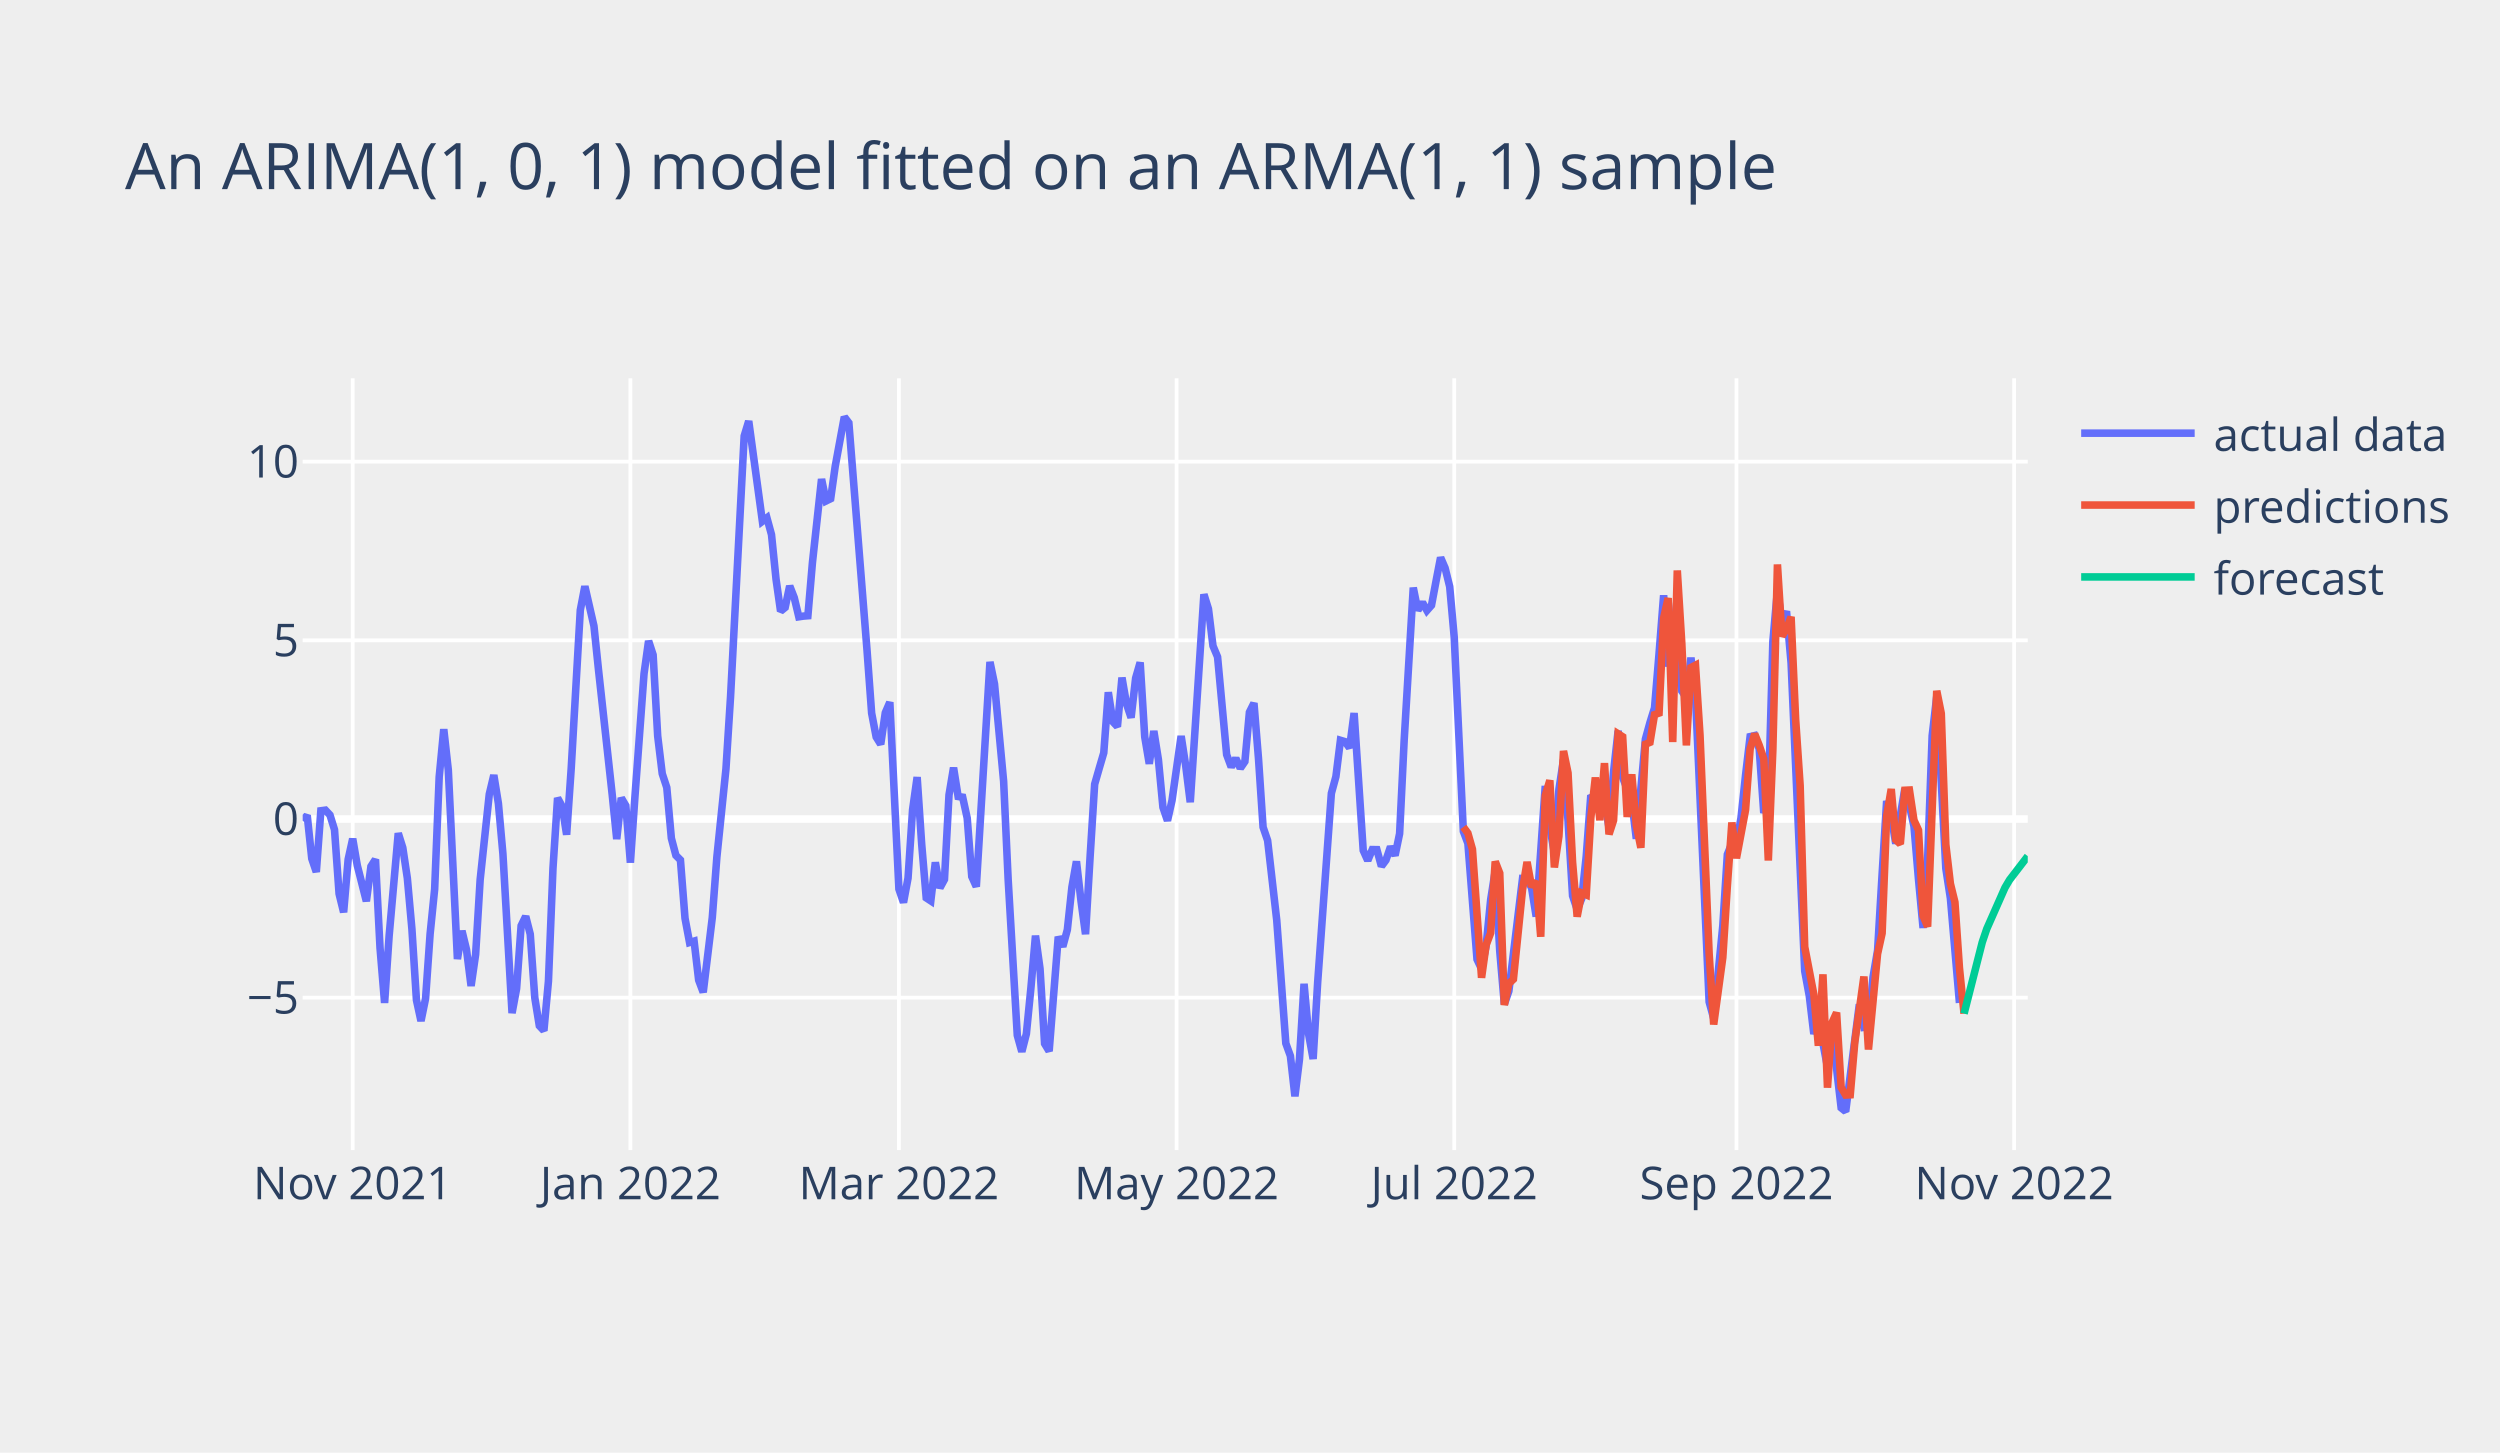
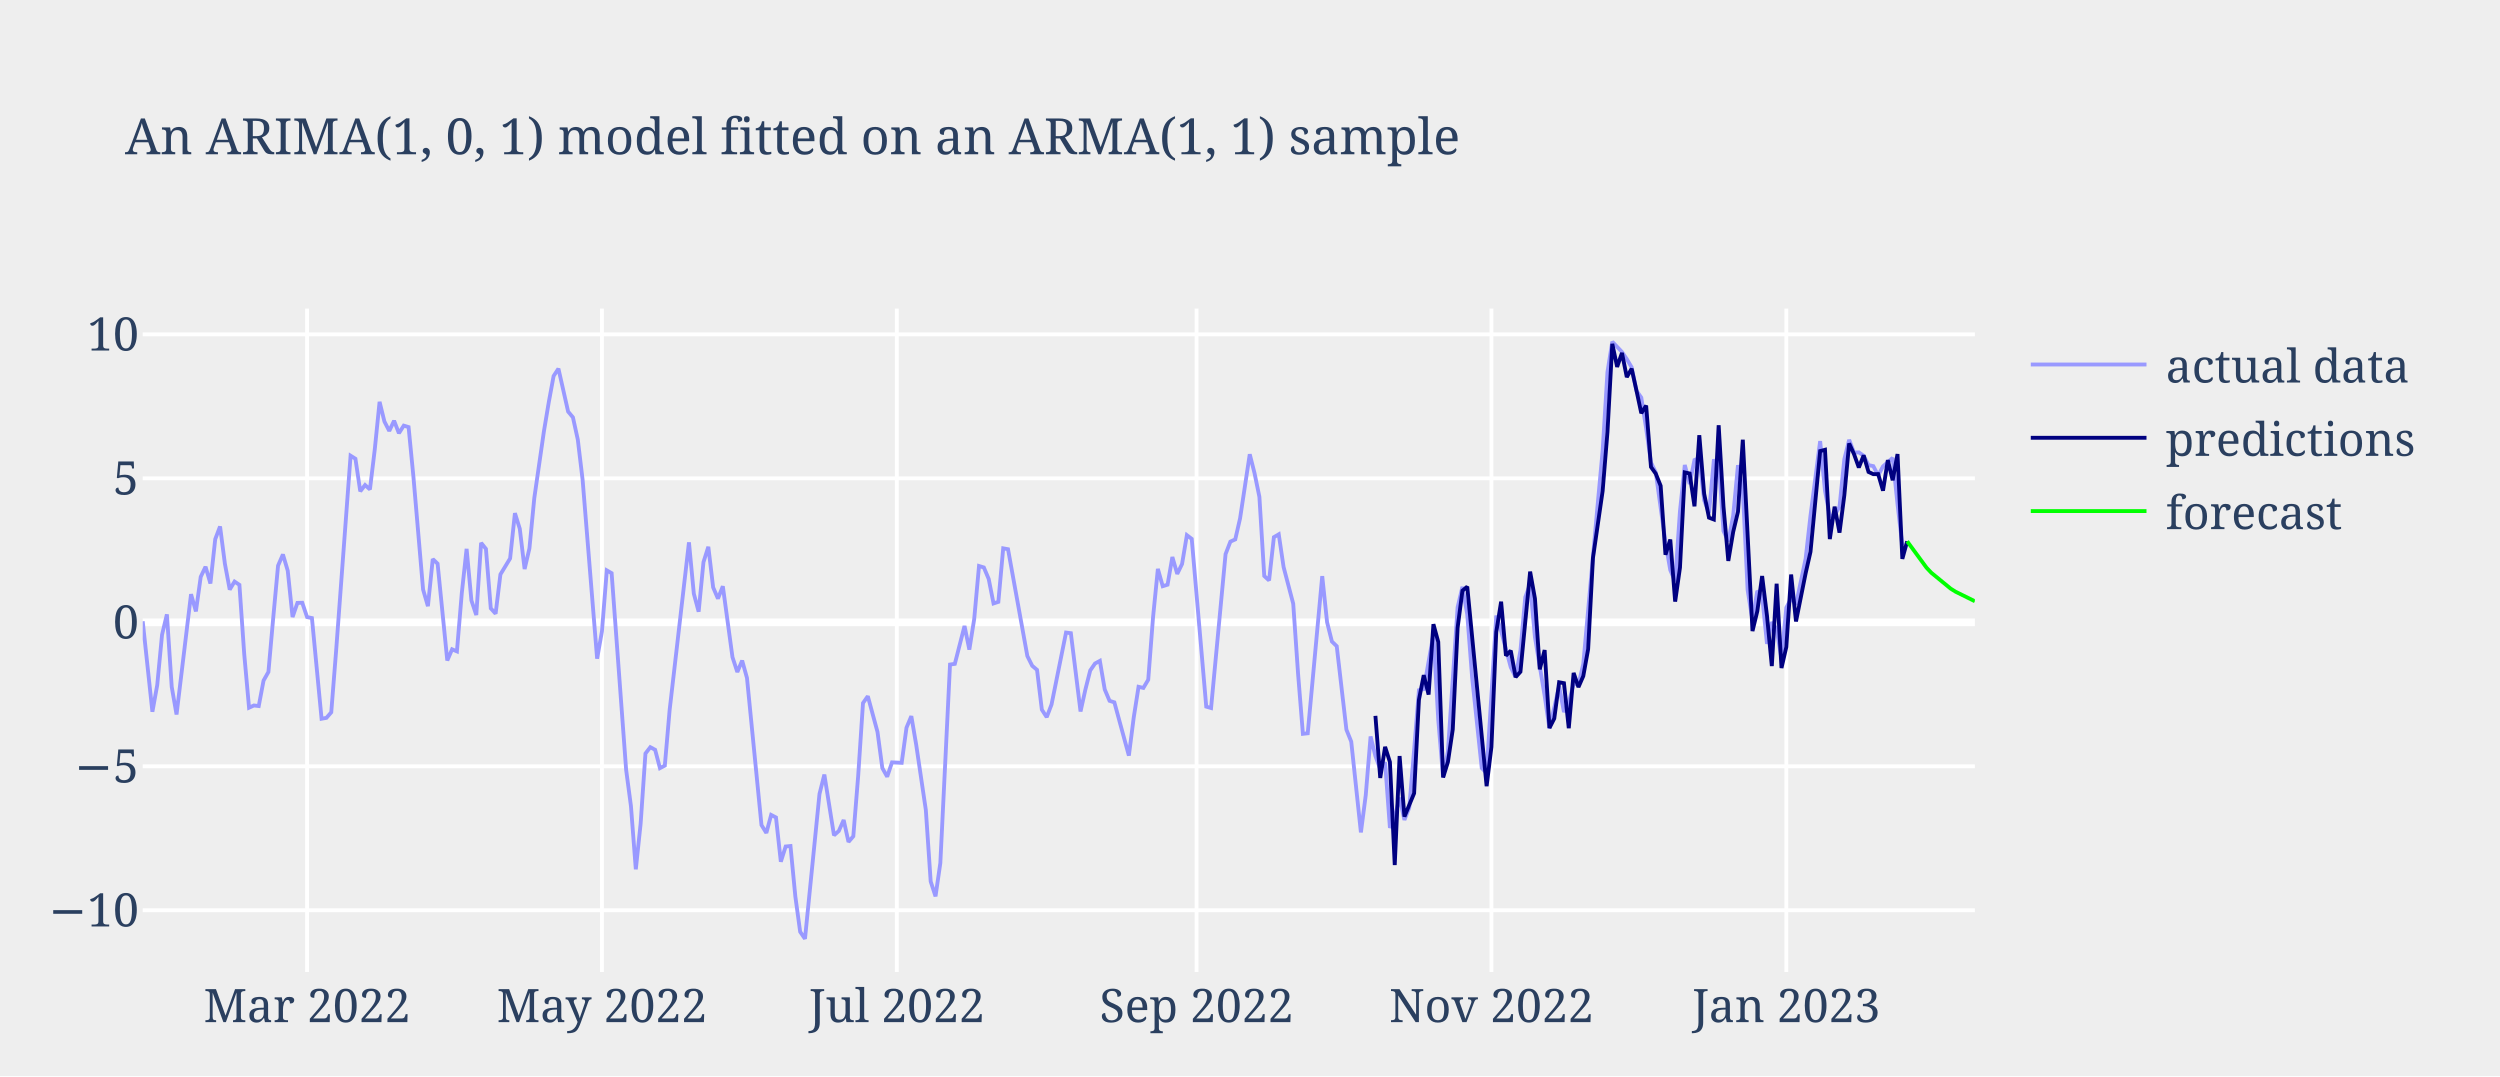
- <svg xmlns="http://www.w3.org/2000/svg" class="main-svg" width="660.828" height="384" style="" viewBox="0 0 660.828 384">
-   <rect x="0" y="0" width="660.828" height="384" style="fill: rgb(238, 238, 238); fill-opacity: 1;" />
-   <defs id="defs-81b8d3">
+ <svg xmlns="http://www.w3.org/2000/svg" class="main-svg" width="648.15" height="279" style="" viewBox="0 0 648.15 279">
+   <rect x="0" y="0" width="648.15" height="279" style="fill: rgb(238, 238, 238); fill-opacity: 1;" />
+   <defs id="defs-e0facd">
    <g class="clips">
-       <clipPath id="clip81b8d3xyplot" class="plotclip">
-         <rect width="456" height="204" />
-       </clipPath>
-       <clipPath class="axesclip" id="clip81b8d3x">
-         <rect x="80" y="0" width="456" height="384" />
-       </clipPath>
-       <clipPath class="axesclip" id="clip81b8d3y">
-         <rect x="0" y="100" width="660.828" height="204" />
-       </clipPath>
-       <clipPath class="axesclip" id="clip81b8d3xy">
-         <rect x="80" y="100" width="456" height="204" />
+       <clipPath id="clipe0facdxyplot" class="plotclip">
+         <rect width="475" height="172" />
+       </clipPath>
+       <clipPath class="axesclip" id="clipe0facdx">
+         <rect x="37" y="0" width="475" height="279" />
+       </clipPath>
+       <clipPath class="axesclip" id="clipe0facdy">
+         <rect x="0" y="80" width="648.15" height="172" />
+       </clipPath>
+       <clipPath class="axesclip" id="clipe0facdxy">
+         <rect x="37" y="80" width="475" height="172" />
      </clipPath>
    </g>
    <g class="gradients" />
    <g class="patterns" />
  </defs>
  <g class="bglayer" />
  <g class="layer-below">
    <g class="imagelayer" />
    <g class="shapelayer" />
  </g>
  <g class="cartesianlayer">
    <g class="subplot xy">
      <g class="layer-subplot">
        <g class="shapelayer" />
        <g class="imagelayer" />
      </g>
      <g class="gridlayer">
        <g class="x">
-           <path class="xgrid crisp" transform="translate(93.23,0)" d="M0,100v204" style="stroke: rgb(255, 255, 255); stroke-opacity: 1; stroke-width: 1px;" />
-           <path class="xgrid crisp" transform="translate(166.63,0)" d="M0,100v204" style="stroke: rgb(255, 255, 255); stroke-opacity: 1; stroke-width: 1px;" />
-           <path class="xgrid crisp" transform="translate(237.61,0)" d="M0,100v204" style="stroke: rgb(255, 255, 255); stroke-opacity: 1; stroke-width: 1px;" />
-           <path class="xgrid crisp" transform="translate(311.01,0)" d="M0,100v204" style="stroke: rgb(255, 255, 255); stroke-opacity: 1; stroke-width: 1px;" />
-           <path class="xgrid crisp" transform="translate(384.4,0)" d="M0,100v204" style="stroke: rgb(255, 255, 255); stroke-opacity: 1; stroke-width: 1px;" />
-           <path class="xgrid crisp" transform="translate(459,0)" d="M0,100v204" style="stroke: rgb(255, 255, 255); stroke-opacity: 1; stroke-width: 1px;" />
-           <path class="xgrid crisp" transform="translate(532.39,0)" d="M0,100v204" style="stroke: rgb(255, 255, 255); stroke-opacity: 1; stroke-width: 1px;" />
+           <path class="xgrid crisp" transform="translate(79.61,0)" d="M0,80v172" style="stroke: rgb(255, 255, 255); stroke-opacity: 1; stroke-width: 1px;" />
+           <path class="xgrid crisp" transform="translate(156.06,0)" d="M0,80v172" style="stroke: rgb(255, 255, 255); stroke-opacity: 1; stroke-width: 1px;" />
+           <path class="xgrid crisp" transform="translate(232.51,0)" d="M0,80v172" style="stroke: rgb(255, 255, 255); stroke-opacity: 1; stroke-width: 1px;" />
+           <path class="xgrid crisp" transform="translate(310.22,0)" d="M0,80v172" style="stroke: rgb(255, 255, 255); stroke-opacity: 1; stroke-width: 1px;" />
+           <path class="xgrid crisp" transform="translate(386.67,0)" d="M0,80v172" style="stroke: rgb(255, 255, 255); stroke-opacity: 1; stroke-width: 1px;" />
+           <path class="xgrid crisp" transform="translate(463.12,0)" d="M0,80v172" style="stroke: rgb(255, 255, 255); stroke-opacity: 1; stroke-width: 1px;" />
        </g>
        <g class="y">
-           <path class="ygrid crisp" transform="translate(0,263.71)" d="M80,0h456" style="stroke: rgb(255, 255, 255); stroke-opacity: 1; stroke-width: 1px;" />
-           <path class="ygrid crisp" transform="translate(0,169.26)" d="M80,0h456" style="stroke: rgb(255, 255, 255); stroke-opacity: 1; stroke-width: 1px;" />
-           <path class="ygrid crisp" transform="translate(0,122.03)" d="M80,0h456" style="stroke: rgb(255, 255, 255); stroke-opacity: 1; stroke-width: 1px;" />
+           <path class="ygrid crisp" transform="translate(0,235.99)" d="M37,0h475" style="stroke: rgb(255, 255, 255); stroke-opacity: 1; stroke-width: 1px;" />
+           <path class="ygrid crisp" transform="translate(0,198.67)" d="M37,0h475" style="stroke: rgb(255, 255, 255); stroke-opacity: 1; stroke-width: 1px;" />
+           <path class="ygrid crisp" transform="translate(0,124.01)" d="M37,0h475" style="stroke: rgb(255, 255, 255); stroke-opacity: 1; stroke-width: 1px;" />
+           <path class="ygrid crisp" transform="translate(0,86.68)" d="M37,0h475" style="stroke: rgb(255, 255, 255); stroke-opacity: 1; stroke-width: 1px;" />
        </g>
      </g>
      <g class="zerolinelayer">
-         <path class="yzl zl crisp" transform="translate(0,216.49)" d="M80,0h456" style="stroke: rgb(255, 255, 255); stroke-opacity: 1; stroke-width: 2px;" />
+         <path class="yzl zl crisp" transform="translate(0,161.34)" d="M37,0h475" style="stroke: rgb(255, 255, 255); stroke-opacity: 1; stroke-width: 2px;" />
      </g>
      <path class="xlines-below" />
      <path class="ylines-below" />
      <g class="overlines-below" />
      <g class="xaxislayer-below" />
      <g class="yaxislayer-below" />
      <g class="overaxes-below" />
-       <g class="plot" transform="translate(80,100)" clip-path="url(#clip81b8d3xyplot)">
+       <g class="plot" transform="translate(37,80)" clip-path="url(#clipe0facdxyplot)">
        <g class="scatterlayer mlayer">
-           <g class="trace scatter trace8ac551" style="stroke-miterlimit: 2; opacity: 1;">
+           <g class="trace scatter traceec77f2" style="stroke-miterlimit: 2; opacity: 1;">
            <g class="fills" />
            <g class="errorbars" />
            <g class="lines">
-               <path class="js-line" d="M0,116.94L1.2,115.51L2.41,126.96L3.61,130.49L4.81,114.31L6.02,114.15L7.22,115.43L8.42,119.31L9.63,136.25L10.83,141.15L12.03,127.16L13.23,121.7L14.44,128.75L16.84,138.23L18.05,129.02L19.25,127.16L20.45,150.53L21.66,165.1L22.86,147.37L25.27,120.25L26.47,124.08L27.67,132.11L28.88,145.56L30.08,164.34L31.28,169.88L32.49,163.93L33.69,146.88L34.89,135.05L36.09,105.37L37.3,92.75L38.5,103.52L40.91,153.51L42.11,146.05L43.31,151.02L44.52,160.62L45.72,152.3L46.92,132.51L49.33,109.94L50.53,104.88L51.74,112.37L52.94,125.75L55.35,167.79L56.55,161.32L57.75,144.7L58.96,142.21L60.16,146.93L61.36,163.73L62.56,171.14L63.77,172.44L64.97,159.35L66.17,129.5L67.38,110.93L68.58,113.13L69.78,120.64L70.99,103.07L73.39,61.28L74.6,54.97L77,65.48L78.21,77.14L81.82,110.01L83.02,121.8L84.22,110.92L85.42,112.96L86.63,128.03L87.83,110.64L90.24,78.07L91.44,69.42L92.64,73.1L93.85,94.58L95.05,104.51L96.25,108.16L97.46,121.57L98.66,126.11L99.86,127.32L101.07,142.73L102.27,149.13L103.47,148.77L104.68,159.08L105.88,162.29L108.28,142.53L109.49,126.54L111.89,103.27L113.1,84.26L116.71,15.25L117.91,11.3L121.52,37.79L122.72,36.88L123.93,41.32L125.13,53.1L126.33,61.56L127.54,60.57L128.74,54.89L129.94,57.96L131.15,63.04L132.35,62.86L133.55,62.76L134.75,48.73L137.16,26.63L138.36,32.41L139.57,31.82L140.77,23.28L143.18,10.2L144.38,11.78L149.19,72L150.4,88.5L151.6,94.81L152.8,96.74L154.01,88.4L155.21,85.62L157.61,135.02L158.82,138.56L160.02,132.13L161.22,114.06L162.43,105.41L163.63,123.13L164.83,137.33L166.04,138.13L167.24,127.94L168.44,134.71L169.65,132.48L170.85,110.12L172.05,102.91L173.26,110.54L174.46,110.72L175.66,116.23L176.87,131.7L178.07,134.37L181.68,74.97L182.88,80.8L185.29,106.54L186.49,132.55L188.9,173.67L190.1,177.99L191.3,173.28L192.51,161.05L193.71,147.32L194.91,156.04L196.12,175.87L197.32,177.86L199.73,147.61L200.93,150.21L202.13,145.77L203.34,134.48L204.54,127.68L205.74,138.13L206.94,146.94L208.15,126.41L209.35,107.3L210.55,103.12L211.76,99L212.96,82.98L214.16,90.77L215.37,92.06L216.57,79.11L217.77,86.05L218.98,89.7L220.18,79.26L221.38,75.1L222.59,94.79L223.79,101.89L224.99,93.22L226.2,100.77L227.4,113.39L228.6,116.93L229.8,111.57L232.21,94.55L233.41,102.34L234.62,112.05L235.82,93.91L238.23,57.1L239.43,60.95L240.63,70.74L241.84,73.64L244.24,99.48L245.45,102.74L246.65,100.44L247.85,103.07L249.06,101.3L250.26,88.25L251.46,85.85L252.66,100.52L253.87,118.64L255.07,122.16L257.48,143.23L258.68,159.46L259.88,175.78L261.09,179.12L262.29,189.78L263.49,180L264.7,160.05L265.9,173.31L267.1,179.92L268.31,159.52L271.92,109.71L273.12,105.29L274.32,95.68L275.53,96.04L276.73,97.68L277.93,88.48L280.34,124.79L281.54,127.47L282.74,124.57L283.95,124.59L285.15,128.97L286.35,127.36L287.56,123.8L288.76,126.13L289.96,120.35L291.17,95.61L293.57,55.33L294.78,61.34L295.98,59.22L297.18,61.37L298.39,60L299.59,53.6L300.79,47.37L301.99,50.16L303.2,55.07L304.4,68.5L306.81,119.74L308.01,122.93L310.42,153.59L311.62,156.14L312.82,150.06L314.03,137.82L315.23,130.21L316.43,151.39L317.64,165.44L318.84,161.98L322.45,132.23L323.65,132.31L324.85,134.73L326.06,142.27L328.46,107.75L329.67,118.73L330.87,125.47L332.07,108.68L333.28,100.8L334.48,116.99L335.68,136.79L336.89,140.38L338.09,137.56L339.29,126.33L340.5,110.23L341.7,111.33L342.9,108.41L344.11,111.55L345.31,118.78L346.51,104.06L347.72,93.17L348.92,105.51L351.32,111.7L352.53,121.71L354.93,95.37L356.14,90.98L357.34,87.12L358.54,72.75L359.75,57.35L360.95,76.19L362.15,69.46L363.36,57.94L364.56,82.68L365.76,84.36L366.97,73.83L368.17,83.97L371.78,164.84L372.98,169.18L375.39,144.7L376.59,125.87L377.79,122.88L379,122.83L380.2,116.21L381.4,104.94L382.61,94.71L383.81,94.44L385.01,97.95L386.22,114.89L387.42,111.72L388.62,69.6L389.83,56.04L391.03,64.34L392.23,61.58L393.44,75.22L397.04,156.69L398.25,163.24L399.45,173.31L400.65,169.4L403.06,182.1L404.26,172.09L406.67,192.83L407.87,193.8L411.48,165.48L412.69,171.55L413.89,171.38L415.09,158.31L416.3,151.26L417.5,131.1L418.7,111.72L419.91,115.74L421.11,123.01L422.31,115.56L423.51,108.5L424.72,112.97L425.92,118.39L427.12,132.47L428.33,145.29L429.53,127.24L430.73,94.47L431.94,84.07L434.34,129.55L435.55,137.44L437.95,165.1" style="vector-effect: non-scaling-stroke; fill: none; stroke: rgb(99, 110, 250); stroke-opacity: 1; stroke-width: 2px; opacity: 1;" />
+               <path class="js-line" style="vector-effect: non-scaling-stroke; fill: none; stroke: rgb(153, 153, 255); stroke-opacity: 1; stroke-width: 1px; opacity: 1;" d="M0,81.07L2.51,104.53L3.76,97.64L5.01,84.57L6.27,79.28L7.52,98.07L8.77,105.24L12.53,74.05L13.79,78.51L15.04,69.55L16.29,66.93L17.55,71.28L18.8,59.79L20.05,56.49L21.31,66.19L22.56,72.86L23.81,70.78L25.07,71.63L26.32,89.63L27.57,103.48L28.83,102.9L30.08,103.05L31.33,96.44L32.59,94.21L33.84,80.15L35.09,66.65L36.35,63.74L37.6,67.97L38.85,79.98L40.11,76.31L41.36,76.27L42.61,79.98L43.87,80.24L46.37,106.34L47.63,106.11L48.88,104.67L50.13,88.88L53.89,38.15L55.15,38.94L56.4,47.38L57.65,45.75L58.91,46.89L60.16,36.54L61.41,24.18L62.66,29.27L63.92,31.73L65.17,29.08L66.42,32.32L67.68,30.35L68.93,30.73L70.18,43.56L72.69,72.85L73.94,77.16L75.2,64.94L76.45,66.14L78.96,91.24L80.21,88.34L81.46,88.88L82.72,73.82L83.97,62.29L85.22,75.68L86.48,79.45L87.73,60.74L88.98,62.3L90.24,77.72L91.49,79.11L92.74,68.92L95.25,64.78L96.5,53.04L97.76,57.09L99.01,67.53L100.26,62.17L101.52,49.13L104.02,31.79L105.28,24.25L106.53,17.48L107.78,15.58L110.29,26.71L111.54,28.21L112.8,33.97L114.05,44.43L117.81,90.77L119.06,83.67L120.32,67.88L121.57,68.6L125.33,119.58L126.58,128.99L127.84,145.38L129.09,133.52L130.34,115.35L131.6,113.72L132.85,114.39L134.1,119.15L135.36,118.49L136.61,104.07L141.62,60.61L142.88,73.91L144.13,78.59L145.38,65.75L146.64,61.76L147.89,72.29L149.14,75.2L150.4,71.99L152.9,90.37L154.16,94.23L155.41,91.26L156.66,95.76L160.42,133.9L161.68,135.95L162.93,131.28L164.18,131.93L165.44,143.41L166.69,139.46L167.94,139.34L169.2,152.43L170.45,161.57L171.7,163.4L175.46,125.85L176.72,120.82L179.22,136.56L180.47,135.44L181.73,132.59L182.98,138.28L184.23,136.81L185.49,121.18L186.74,102.28L187.99,100.5L190.5,109.76L191.75,119.12L193.01,121.37L194.26,117.65L196.77,117.77L198.02,108.65L199.27,105.67L200.53,113.06L203.03,129.99L204.29,148.52L205.54,152.39L206.79,143.75L209.3,92.29L210.55,92.11L213.06,82.29L214.31,88.42L215.57,80.51L216.82,66.74L218.07,67.12L219.33,70.1L220.58,76.45L221.83,76.04L223.09,62.16L224.34,62.39L229.35,90.09L230.61,92.61L231.86,93.67L233.11,103.99L234.37,105.93L235.62,102.65L239.38,84L240.63,84.16L243.14,104.46L244.39,98.8L245.65,93.83L246.9,92.02L248.15,91.34L249.41,98.74L250.66,101.69L251.91,102.09L255.67,115.9L256.93,106.01L258.18,98.06L259.43,98.35L260.69,96.23L261.94,80.01L263.19,67.49L264.45,71.98L265.7,71.59L266.95,64.41L268.21,68.79L269.46,66.22L270.71,58.75L271.97,59.71L275.73,103.2L276.98,103.56L280.74,63.66L281.99,60.42L283.25,59.85L284.5,54.4L287.01,37.77L288.26,42.72L289.51,48.82L290.77,69.33L292.02,70.48L293.27,59.27L294.53,58.53L295.78,67L298.28,76.52L299.54,94.7L300.79,110.25L302.04,110.11L305.8,69.37L307.06,81.32L308.31,86.32L309.56,87.53L312.07,109.17L313.32,112.27L315.83,135.81L317.08,126.19L318.34,110.94L319.59,116.02L320.84,119.38L322.1,117.64L323.35,134.63L324.6,131.8L325.86,126.79L327.11,132.58L328.36,129.42L329.62,114.46L330.87,98.95L332.12,98.65L334.63,84.47L335.88,106.54L337.14,121.51L338.39,114.8L340.9,77.46L342.15,72.14L343.4,79.31L344.66,95.59L347.16,119.13L348.42,120.44L350.92,79.59L352.18,83.62L354.68,92.99L355.94,95.57L357.19,88.66L358.44,74.83L359.7,71.45L360.95,85.22L363.46,100.34L364.71,108.87L367.22,97.9L368.47,104.6L369.72,102.24L370.98,97.28L372.23,97.47L373.48,92.14L377.24,50.49L378.5,36.86L379.75,16.46L381,8.6L383.51,11.25L384.76,13.1L386.02,15.22L387.27,21.31L388.52,23.08L389.78,31.08L391.03,39.89L392.28,42.51L394.79,60.67L396.04,67.81L397.3,70.74L398.55,52.5L399.8,40.55L401.06,45.48L402.31,39.26L403.56,38.77L404.82,49.71L406.07,53.02L407.32,39.48L408.58,39.38L409.83,57.67L411.08,60.36L412.34,53.71L413.59,40.6L414.84,47.01L416.09,72.96L417.35,80.86L418.6,73.19L419.85,74.52L421.11,86.93L422.36,81.29L423.61,83.14L424.87,90.79L426.12,77.52L427.37,75.17L428.63,76.76L431.13,64.82L432.39,53.67L434.89,34.36L436.15,47.25L437.4,53.87L438.65,53.55L439.91,51.39L441.16,39.06L442.41,34.02L443.67,37.34L444.92,37.28L446.17,38.15L447.43,40.58L448.68,40.85L449.93,43.26L451.19,40.91L453.69,38.71L454.95,50.69L456.2,61.46" />
            </g>
            <g class="points" />
            <g class="text" />
          </g>
-           <g class="trace scatter trace09786b" style="stroke-miterlimit: 2; opacity: 1;">
+           <g class="trace scatter trace5ff0e3" style="stroke-miterlimit: 2; opacity: 1;">
            <g class="fills" />
            <g class="errorbars" />
            <g class="lines">
-               <path class="js-line" d="M306.81,118.61L308.01,120.23L309.21,124.47L311.62,158.45L312.82,149.83L314.03,146.61L315.23,127.72L316.43,130.81L317.64,165.65L318.84,159.98L320.04,158.84L322.45,135.18L323.65,127.84L324.85,134.42L326.06,132.94L327.26,147.61L328.46,110.29L329.67,106.27L330.87,129.29L332.07,121.03L333.28,98.5L334.48,104.3L335.68,127.92L336.89,142.3L338.09,136.04L339.29,136.54L340.5,116.18L341.7,105.51L342.9,116.82L344.11,101.72L345.31,120.53L346.51,116.85L347.72,93.98L348.92,94.74L350.12,115.95L351.32,104.68L352.53,118.21L353.73,124.08L354.93,96.73L356.14,96.22L357.34,88.9L358.54,88.48L359.75,63.36L360.95,58.08L362.15,96.14L363.36,50.79L364.56,70.18L365.76,97.03L366.97,76.44L368.17,75.83L369.37,94.36L371.78,152.11L372.98,170.81L375.39,153.1L376.59,134.23L377.79,117.41L379,126.86L381.4,114.1L382.61,97.96L383.81,93.97L385.01,96.99L386.22,100.57L387.42,127.46L388.62,98.25L389.83,49.2L391.03,68.19L392.23,66.25L393.44,63.05L394.64,90.06L395.84,107.7L397.04,150.27L399.45,162.84L400.65,176.42L401.86,157.55L403.06,187.51L404.26,170.34L405.47,167.66L406.67,187.43L407.87,189.46L409.08,189.39L410.28,175.51L412.69,158.13L413.89,177.42L416.3,152.13L417.5,146.7L418.7,115.72L419.91,108.56L421.11,121.97L422.31,123.09L423.51,108.89L424.72,108.83L425.92,116.81L427.12,119.43L428.33,142.1L429.53,144.93L431.94,82.6L433.14,88.59L434.34,123.22L435.55,133.58L436.75,138.49L437.95,155.92L439.16,167.94" style="vector-effect: non-scaling-stroke; fill: none; stroke: rgb(239, 85, 59); stroke-opacity: 1; stroke-width: 2px; opacity: 1;" />
+               <path class="js-line" style="vector-effect: non-scaling-stroke; fill: none; stroke: rgb(0, 0, 128); stroke-opacity: 1; stroke-width: 1px; opacity: 1;" d="M319.59,105.59L320.84,121.69L322.1,113.63L323.35,117.56L324.6,144.27L325.86,116.01L327.11,131.71L329.62,125.68L330.87,101.44L332.12,95.04L333.38,100.07L334.63,81.83L335.88,86.42L337.14,121.56L338.39,117.53L339.64,109.13L340.9,82.77L342.15,73.15L343.4,72.1L348.42,123.83L349.67,113.65L350.92,83.85L352.18,75.99L353.43,89.99L354.68,88.69L355.94,95.55L357.19,94.16L359.7,68.2L360.95,75.18L362.2,93.53L363.46,88.54L364.71,108.73L365.96,106.28L367.22,96.89L368.47,97.12L369.72,108.8L370.98,94.46L372.23,98.14L373.48,95.28L374.74,88.31L375.99,64.65L378.5,47.29L379.75,32.03L381,9.14L382.26,15.12L383.51,11.5L384.76,17.77L386.02,15.59L387.27,21.25L388.52,27.13L389.78,25.15L391.03,41.06L392.28,42.82L393.54,45.95L394.79,63.82L396.04,59.88L397.3,75.97L398.55,67.16L399.8,42.48L401.06,42.76L402.31,51.27L403.56,32.83L404.82,48.01L406.07,54.2L407.32,54.68L408.58,30.25L409.83,51.33L411.08,65.42L412.34,57.93L413.59,52.66L414.84,34L417.35,83.61L418.6,78.45L419.85,69.34L421.11,79.64L422.36,92.68L423.61,71.33L424.87,93.19L426.12,87.74L427.37,68.95L428.63,81.12L431.13,68.63L432.39,63.05L434.89,36.94L436.15,36.61L437.4,59.76L438.65,51.36L439.91,58.09L441.16,48.41L442.41,34.96L443.67,37.73L444.92,41.21L446.17,38.06L447.43,42.35L448.68,42.93L449.93,42.91L451.19,47.21L452.44,39.29L453.69,44.52L454.95,37.72L456.2,64.89L457.45,60.34" />
            </g>
            <g class="points" />
            <g class="text" />
          </g>
-           <g class="trace scatter trace599378" style="stroke-miterlimit: 2; opacity: 1;">
+           <g class="trace scatter trace91b7ce" style="stroke-miterlimit: 2; opacity: 1;">
            <g class="fills" />
            <g class="errorbars" />
            <g class="lines">
-               <path class="js-line" d="M439.16,167.94L443.97,149.06L445.17,145.51L449.98,134.63L451.19,132.58L456,126.31" style="vector-effect: non-scaling-stroke; fill: none; stroke: rgb(0, 204, 150); stroke-opacity: 1; stroke-width: 2px; opacity: 1;" />
+               <path class="js-line" style="vector-effect: non-scaling-stroke; fill: none; stroke: rgb(0, 255, 0); stroke-opacity: 1; stroke-width: 1px; opacity: 1;" d="M457.45,60.34L462.47,67.18L463.72,68.5L468.73,72.61L469.99,73.4L475,75.88" />
            </g>
            <g class="points" />
            <g class="text" />
          </g>
        </g>
      </g>
      <g class="overplot" />
-       <path class="xlines-above crisp" d="M0,0" style="fill: none;" />
-       <path class="ylines-above crisp" d="M0,0" style="fill: none;" />
+       <path class="xlines-above crisp" style="fill: none;" d="M0,0" />
+       <path class="ylines-above crisp" style="fill: none;" d="M0,0" />
      <g class="overlines-above" />
      <g class="xaxislayer-above">
        <g class="xtick">
-           <text text-anchor="middle" x="0" y="317" transform="translate(93.23,0)" style="font-family: 'Open Sans', verdana, arial, sans-serif; font-size: 12px; fill: rgb(42, 63, 95); fill-opacity: 1; white-space: pre; opacity: 1;">Nov 2021</text>
-         </g>
-         <g class="xtick">
-           <text text-anchor="middle" x="0" y="317" style="font-family: 'Open Sans', verdana, arial, sans-serif; font-size: 12px; fill: rgb(42, 63, 95); fill-opacity: 1; white-space: pre; opacity: 1;" transform="translate(166.63,0)">Jan 2022</text>
-         </g>
-         <g class="xtick">
-           <text text-anchor="middle" x="0" y="317" style="font-family: 'Open Sans', verdana, arial, sans-serif; font-size: 12px; fill: rgb(42, 63, 95); fill-opacity: 1; white-space: pre; opacity: 1;" transform="translate(237.61,0)">Mar 2022</text>
-         </g>
-         <g class="xtick">
-           <text text-anchor="middle" x="0" y="317" style="font-family: 'Open Sans', verdana, arial, sans-serif; font-size: 12px; fill: rgb(42, 63, 95); fill-opacity: 1; white-space: pre; opacity: 1;" transform="translate(311.01,0)">May 2022</text>
-         </g>
-         <g class="xtick">
-           <text text-anchor="middle" x="0" y="317" style="font-family: 'Open Sans', verdana, arial, sans-serif; font-size: 12px; fill: rgb(42, 63, 95); fill-opacity: 1; white-space: pre; opacity: 1;" transform="translate(384.4,0)">Jul 2022</text>
-         </g>
-         <g class="xtick">
-           <text text-anchor="middle" x="0" y="317" style="font-family: 'Open Sans', verdana, arial, sans-serif; font-size: 12px; fill: rgb(42, 63, 95); fill-opacity: 1; white-space: pre; opacity: 1;" transform="translate(459,0)">Sep 2022</text>
-         </g>
-         <g class="xtick">
-           <text text-anchor="middle" x="0" y="317" style="font-family: 'Open Sans', verdana, arial, sans-serif; font-size: 12px; fill: rgb(42, 63, 95); fill-opacity: 1; white-space: pre; opacity: 1;" transform="translate(532.39,0)">Nov 2022</text>
+           <text text-anchor="middle" x="0" y="265" style="font-family: serif; font-size: 12px; fill: rgb(42, 63, 95); fill-opacity: 1; white-space: pre; opacity: 1;" transform="translate(79.61,0)">Mar 2022</text>
+         </g>
+         <g class="xtick">
+           <text text-anchor="middle" x="0" y="265" style="font-family: serif; font-size: 12px; fill: rgb(42, 63, 95); fill-opacity: 1; white-space: pre; opacity: 1;" transform="translate(156.06,0)">May 2022</text>
+         </g>
+         <g class="xtick">
+           <text text-anchor="middle" x="0" y="265" style="font-family: serif; font-size: 12px; fill: rgb(42, 63, 95); fill-opacity: 1; white-space: pre; opacity: 1;" transform="translate(232.51,0)">Jul 2022</text>
+         </g>
+         <g class="xtick">
+           <text text-anchor="middle" x="0" y="265" style="font-family: serif; font-size: 12px; fill: rgb(42, 63, 95); fill-opacity: 1; white-space: pre; opacity: 1;" transform="translate(310.22,0)">Sep 2022</text>
+         </g>
+         <g class="xtick">
+           <text text-anchor="middle" x="0" y="265" style="font-family: serif; font-size: 12px; fill: rgb(42, 63, 95); fill-opacity: 1; white-space: pre; opacity: 1;" transform="translate(386.67,0)">Nov 2022</text>
+         </g>
+         <g class="xtick">
+           <text text-anchor="middle" x="0" y="265" style="font-family: serif; font-size: 12px; fill: rgb(42, 63, 95); fill-opacity: 1; white-space: pre; opacity: 1;" transform="translate(463.12,0)">Jan 2023</text>
        </g>
      </g>
      <g class="yaxislayer-above">
        <g class="ytick">
-           <text text-anchor="end" x="79" y="4.2" transform="translate(0,263.71)" style="font-family: 'Open Sans', verdana, arial, sans-serif; font-size: 12px; fill: rgb(42, 63, 95); fill-opacity: 1; white-space: pre; opacity: 1;">−5</text>
-         </g>
-         <g class="ytick">
-           <text text-anchor="end" x="79" y="4.2" style="font-family: 'Open Sans', verdana, arial, sans-serif; font-size: 12px; fill: rgb(42, 63, 95); fill-opacity: 1; white-space: pre; opacity: 1;" transform="translate(0,216.49)">0</text>
-         </g>
-         <g class="ytick">
-           <text text-anchor="end" x="79" y="4.2" style="font-family: 'Open Sans', verdana, arial, sans-serif; font-size: 12px; fill: rgb(42, 63, 95); fill-opacity: 1; white-space: pre; opacity: 1;" transform="translate(0,169.26)">5</text>
-         </g>
-         <g class="ytick">
-           <text text-anchor="end" x="79" y="4.2" style="font-family: 'Open Sans', verdana, arial, sans-serif; font-size: 12px; fill: rgb(42, 63, 95); fill-opacity: 1; white-space: pre; opacity: 1;" transform="translate(0,122.03)">10</text>
+           <text text-anchor="end" x="36" y="4.2" style="font-family: serif; font-size: 12px; fill: rgb(42, 63, 95); fill-opacity: 1; white-space: pre; opacity: 1;" transform="translate(0,235.99)">−10</text>
+         </g>
+         <g class="ytick">
+           <text text-anchor="end" x="36" y="4.2" style="font-family: serif; font-size: 12px; fill: rgb(42, 63, 95); fill-opacity: 1; white-space: pre; opacity: 1;" transform="translate(0,198.67)">−5</text>
+         </g>
+         <g class="ytick">
+           <text text-anchor="end" x="36" y="4.2" style="font-family: serif; font-size: 12px; fill: rgb(42, 63, 95); fill-opacity: 1; white-space: pre; opacity: 1;" transform="translate(0,161.34)">0</text>
+         </g>
+         <g class="ytick">
+           <text text-anchor="end" x="36" y="4.2" style="font-family: serif; font-size: 12px; fill: rgb(42, 63, 95); fill-opacity: 1; white-space: pre; opacity: 1;" transform="translate(0,124.01)">5</text>
+         </g>
+         <g class="ytick">
+           <text text-anchor="end" x="36" y="4.2" style="font-family: serif; font-size: 12px; fill: rgb(42, 63, 95); fill-opacity: 1; white-space: pre; opacity: 1;" transform="translate(0,86.68)">10</text>
        </g>
      </g>
      <g class="overaxes-above" />
    </g>
  </g>
  <g class="polarlayer" />
  <g class="ternarylayer" />
  <g class="geolayer" />
  <g class="funnelarealayer" />
  <g class="pielayer" />
  <g class="iciclelayer" />
  <g class="treemaplayer" />
  <g class="sunburstlayer" />
  <g class="glimages" />
-   <defs id="topdefs-81b8d3">
+   <defs id="topdefs-e0facd">
    <g class="clips" />
-     <clipPath id="legend81b8d3">
-       <rect width="104" height="67" x="0" y="0" />
+     <clipPath id="legende0facd">
+       <rect width="116" height="67" x="0" y="0" />
    </clipPath>
  </defs>
  <g class="layer-above">
    <g class="imagelayer" />
    <g class="shapelayer" />
  </g>
  <g class="infolayer">
-     <g class="legend" pointer-events="all" transform="translate(545.12,100)">
-       <rect class="bg" shape-rendering="crispEdges" width="104" height="67" x="0" y="0" style="stroke: rgb(68, 68, 68); stroke-opacity: 1; fill: rgb(238, 238, 238); fill-opacity: 1; stroke-width: 0px;" />
-       <g class="scrollbox" transform="" clip-path="url(#legend81b8d3)">
+     <g class="legend" pointer-events="all" transform="translate(521.5,80)">
+       <rect class="bg" shape-rendering="crispEdges" style="stroke: rgb(68, 68, 68); stroke-opacity: 1; fill: rgb(238, 238, 238); fill-opacity: 1; stroke-width: 0px;" width="116" height="67" x="0" y="0" />
+       <g class="scrollbox" transform="" clip-path="url(#legende0facd)">
        <g class="groups">
-           <g class="traces" transform="translate(0,14.5)" style="opacity: 1;">
-             <text class="legendtext" text-anchor="start" x="40" y="4.68" style="font-family: 'Open Sans', verdana, arial, sans-serif; font-size: 12px; fill: rgb(42, 63, 95); fill-opacity: 1; white-space: pre;">actual data</text>
+           <g class="traces" style="opacity: 1;" transform="translate(0,14.5)">
+             <text class="legendtext" text-anchor="start" style="font-family: serif; font-size: 12px; fill: rgb(42, 63, 95); fill-opacity: 1; white-space: pre;" x="40" y="4.68">actual data</text>
            <g class="layers" style="opacity: 1;">
              <g class="legendfill" />
              <g class="legendlines">
-                 <path class="js-line" d="M5,0h30" style="fill: none; stroke: rgb(99, 110, 250); stroke-opacity: 1; stroke-width: 2px;" />
+                 <path class="js-line" d="M5,0h30" style="fill: none; stroke: rgb(153, 153, 255); stroke-opacity: 1; stroke-width: 1px;" />
              </g>
              <g class="legendsymbols">
                <g class="legendpoints" />
              </g>
            </g>
-             <rect class="legendtoggle" x="0" y="-9.5" width="98.719" height="19" style="fill: rgb(0, 0, 0); fill-opacity: 0;" />
-           </g>
-           <g class="traces" transform="translate(0,33.5)" style="opacity: 1;">
-             <text class="legendtext" text-anchor="start" x="40" y="4.68" style="font-family: 'Open Sans', verdana, arial, sans-serif; font-size: 12px; fill: rgb(42, 63, 95); fill-opacity: 1; white-space: pre;">predictions</text>
+             <rect class="legendtoggle" style="fill: rgb(0, 0, 0); fill-opacity: 0;" x="0" y="-9.5" width="110.5" height="19" />
+           </g>
+           <g class="traces" style="opacity: 1;" transform="translate(0,33.5)">
+             <text class="legendtext" text-anchor="start" style="font-family: serif; font-size: 12px; fill: rgb(42, 63, 95); fill-opacity: 1; white-space: pre;" x="40" y="4.68">predictions</text>
            <g class="layers" style="opacity: 1;">
              <g class="legendfill" />
              <g class="legendlines">
-                 <path class="js-line" d="M5,0h30" style="fill: none; stroke: rgb(239, 85, 59); stroke-opacity: 1; stroke-width: 2px;" />
+                 <path class="js-line" d="M5,0h30" style="fill: none; stroke: rgb(0, 0, 128); stroke-opacity: 1; stroke-width: 1px;" />
              </g>
              <g class="legendsymbols">
                <g class="legendpoints" />
              </g>
            </g>
-             <rect class="legendtoggle" x="0" y="-9.5" width="98.719" height="19" style="fill: rgb(0, 0, 0); fill-opacity: 0;" />
-           </g>
-           <g class="traces" transform="translate(0,52.5)" style="opacity: 1;">
-             <text class="legendtext" text-anchor="start" x="40" y="4.68" style="font-family: 'Open Sans', verdana, arial, sans-serif; font-size: 12px; fill: rgb(42, 63, 95); fill-opacity: 1; white-space: pre;">forecast</text>
+             <rect class="legendtoggle" style="fill: rgb(0, 0, 0); fill-opacity: 0;" x="0" y="-9.5" width="110.5" height="19" />
+           </g>
+           <g class="traces" style="opacity: 1;" transform="translate(0,52.5)">
+             <text class="legendtext" text-anchor="start" style="font-family: serif; font-size: 12px; fill: rgb(42, 63, 95); fill-opacity: 1; white-space: pre;" x="40" y="4.68">forecast</text>
            <g class="layers" style="opacity: 1;">
              <g class="legendfill" />
              <g class="legendlines">
-                 <path class="js-line" d="M5,0h30" style="fill: none; stroke: rgb(0, 204, 150); stroke-opacity: 1; stroke-width: 2px;" />
+                 <path class="js-line" d="M5,0h30" style="fill: none; stroke: rgb(0, 255, 0); stroke-opacity: 1; stroke-width: 1px;" />
              </g>
              <g class="legendsymbols">
                <g class="legendpoints" />
              </g>
            </g>
-             <rect class="legendtoggle" x="0" y="-9.5" width="98.719" height="19" style="fill: rgb(0, 0, 0); fill-opacity: 0;" />
-           </g>
-         </g>
-       </g>
-       <rect class="scrollbar" rx="20" ry="3" width="0" height="0" x="0" y="0" style="fill: rgb(128, 139, 164); fill-opacity: 1;" />
+             <rect class="legendtoggle" style="fill: rgb(0, 0, 0); fill-opacity: 0;" x="0" y="-9.5" width="110.5" height="19" />
+           </g>
+         </g>
+       </g>
+       <rect class="scrollbar" rx="20" ry="3" width="0" height="0" style="fill: rgb(128, 139, 164); fill-opacity: 1;" x="0" y="0" />
    </g>
    <g class="g-gtitle">
-       <text class="gtitle" x="33.041" y="50" text-anchor="start" dy="0em" style="font-family: 'Open Sans', verdana, arial, sans-serif; font-size: 17px; fill: rgb(42, 63, 95); opacity: 1; font-weight: normal; white-space: pre;">An ARIMA(1, 0, 1) model fitted on an ARMA(1, 1) sample</text>
+       <text class="gtitle" style="font-family: serif; font-size: 13px; fill: rgb(42, 63, 95); opacity: 1; font-weight: normal; white-space: pre;" x="32.407" y="40" text-anchor="start" dy="0em">An ARIMA(1, 0, 1) model fitted on an ARMA(1, 1) sample</text>
    </g>
    <g class="g-xtitle" />
    <g class="g-ytitle" />
  </g>
</svg>
